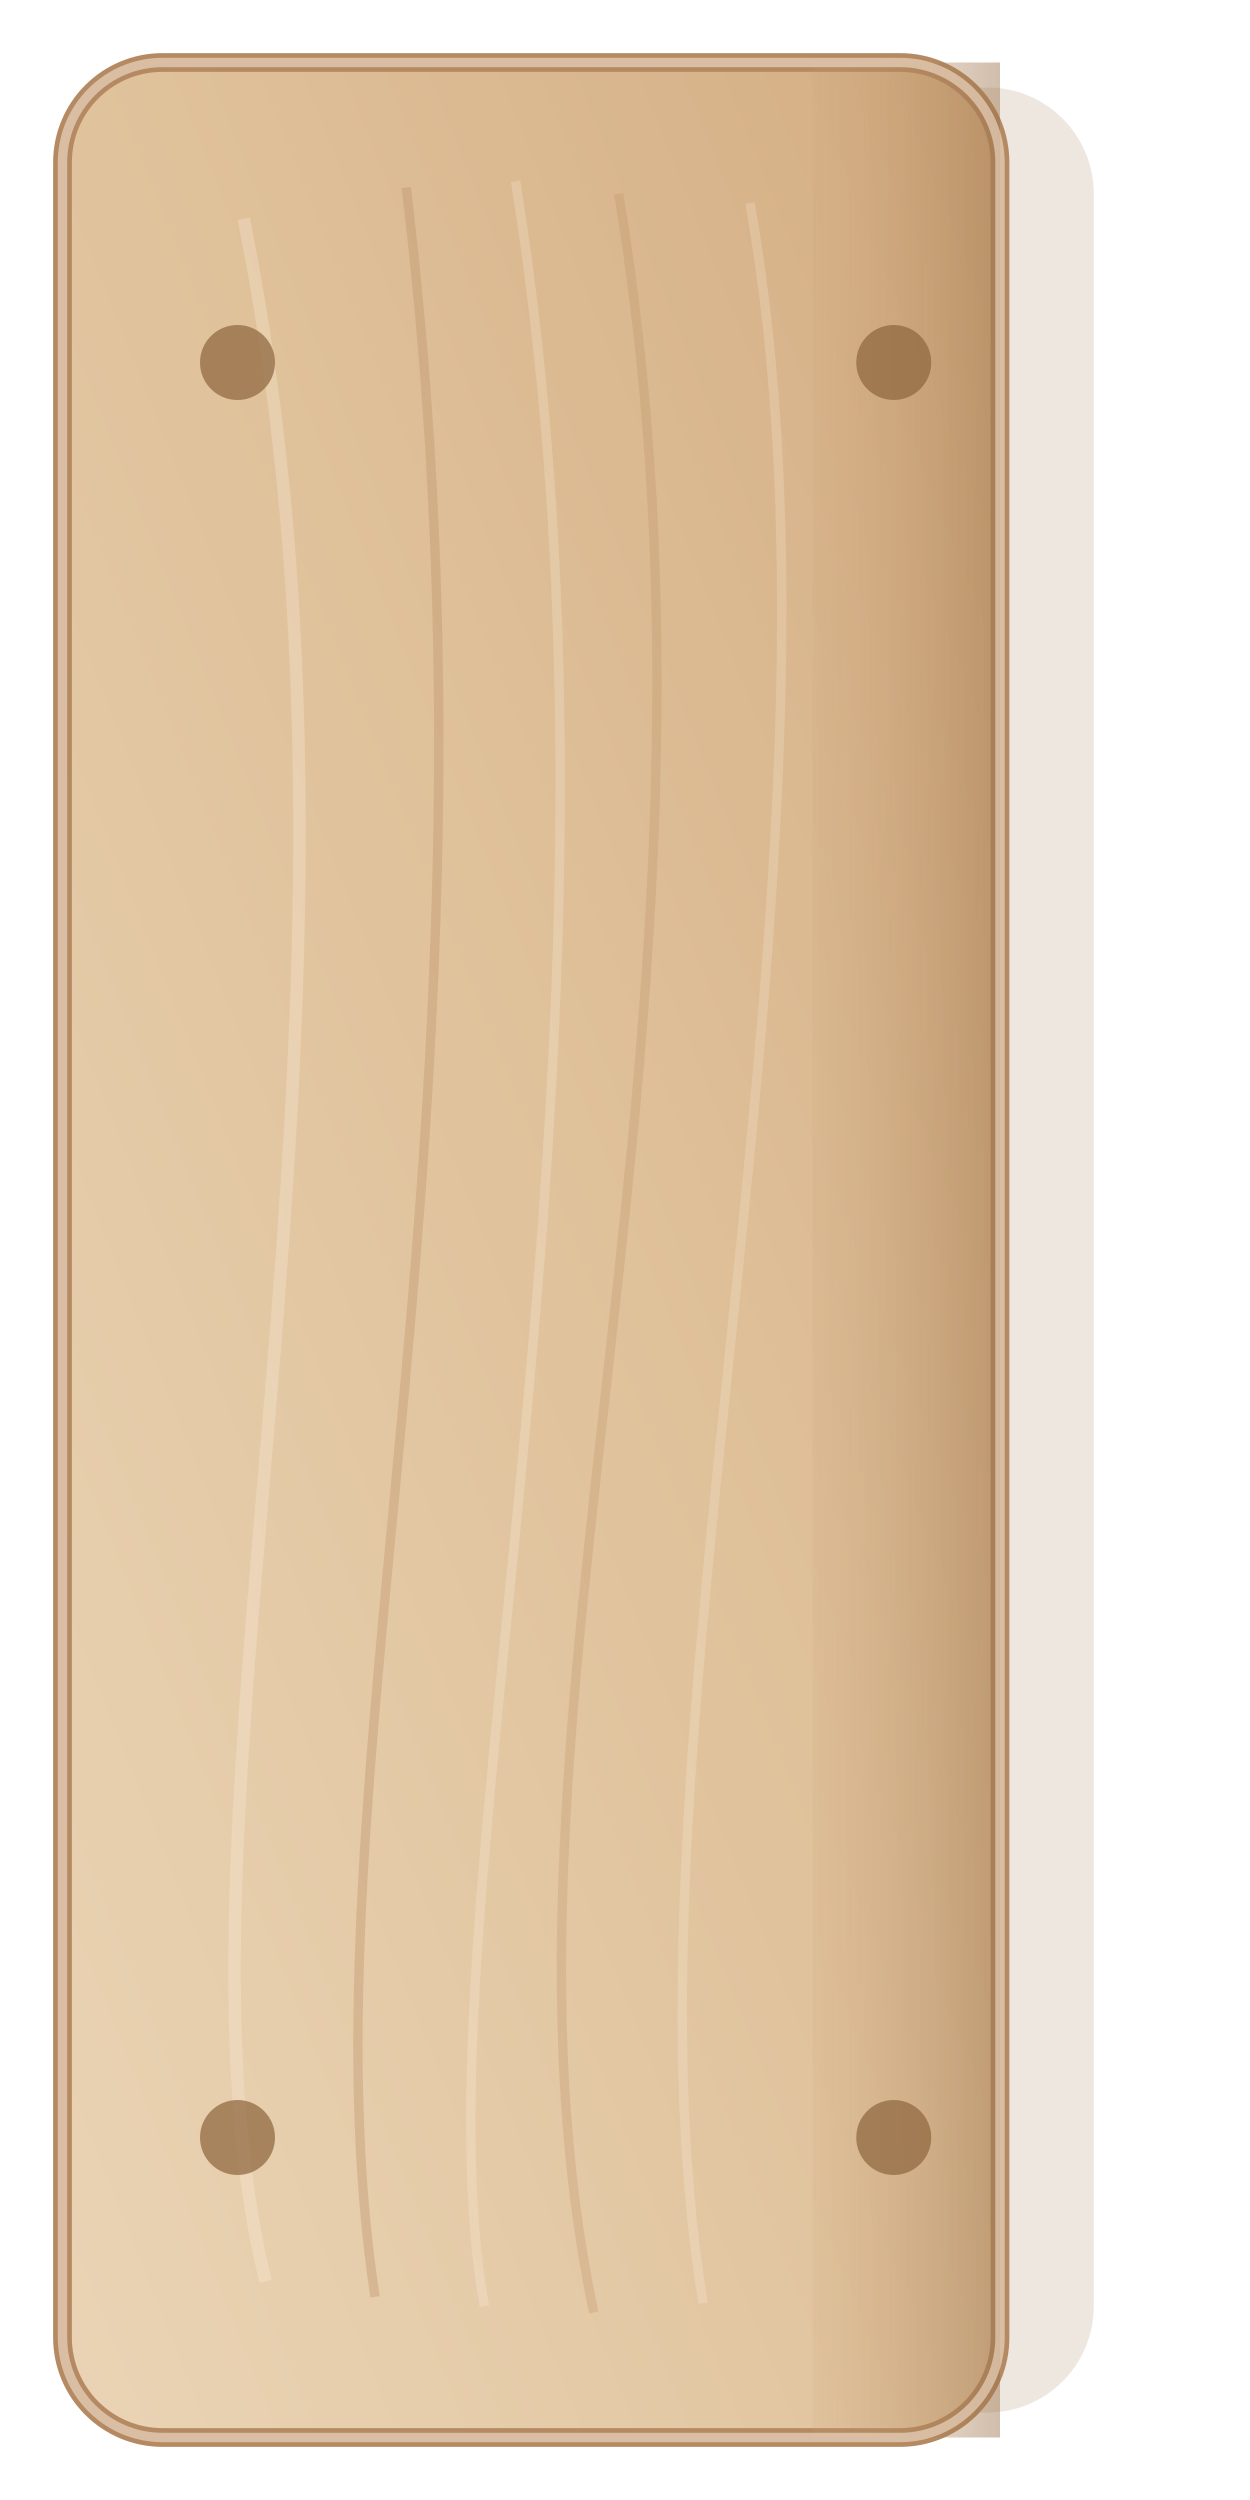
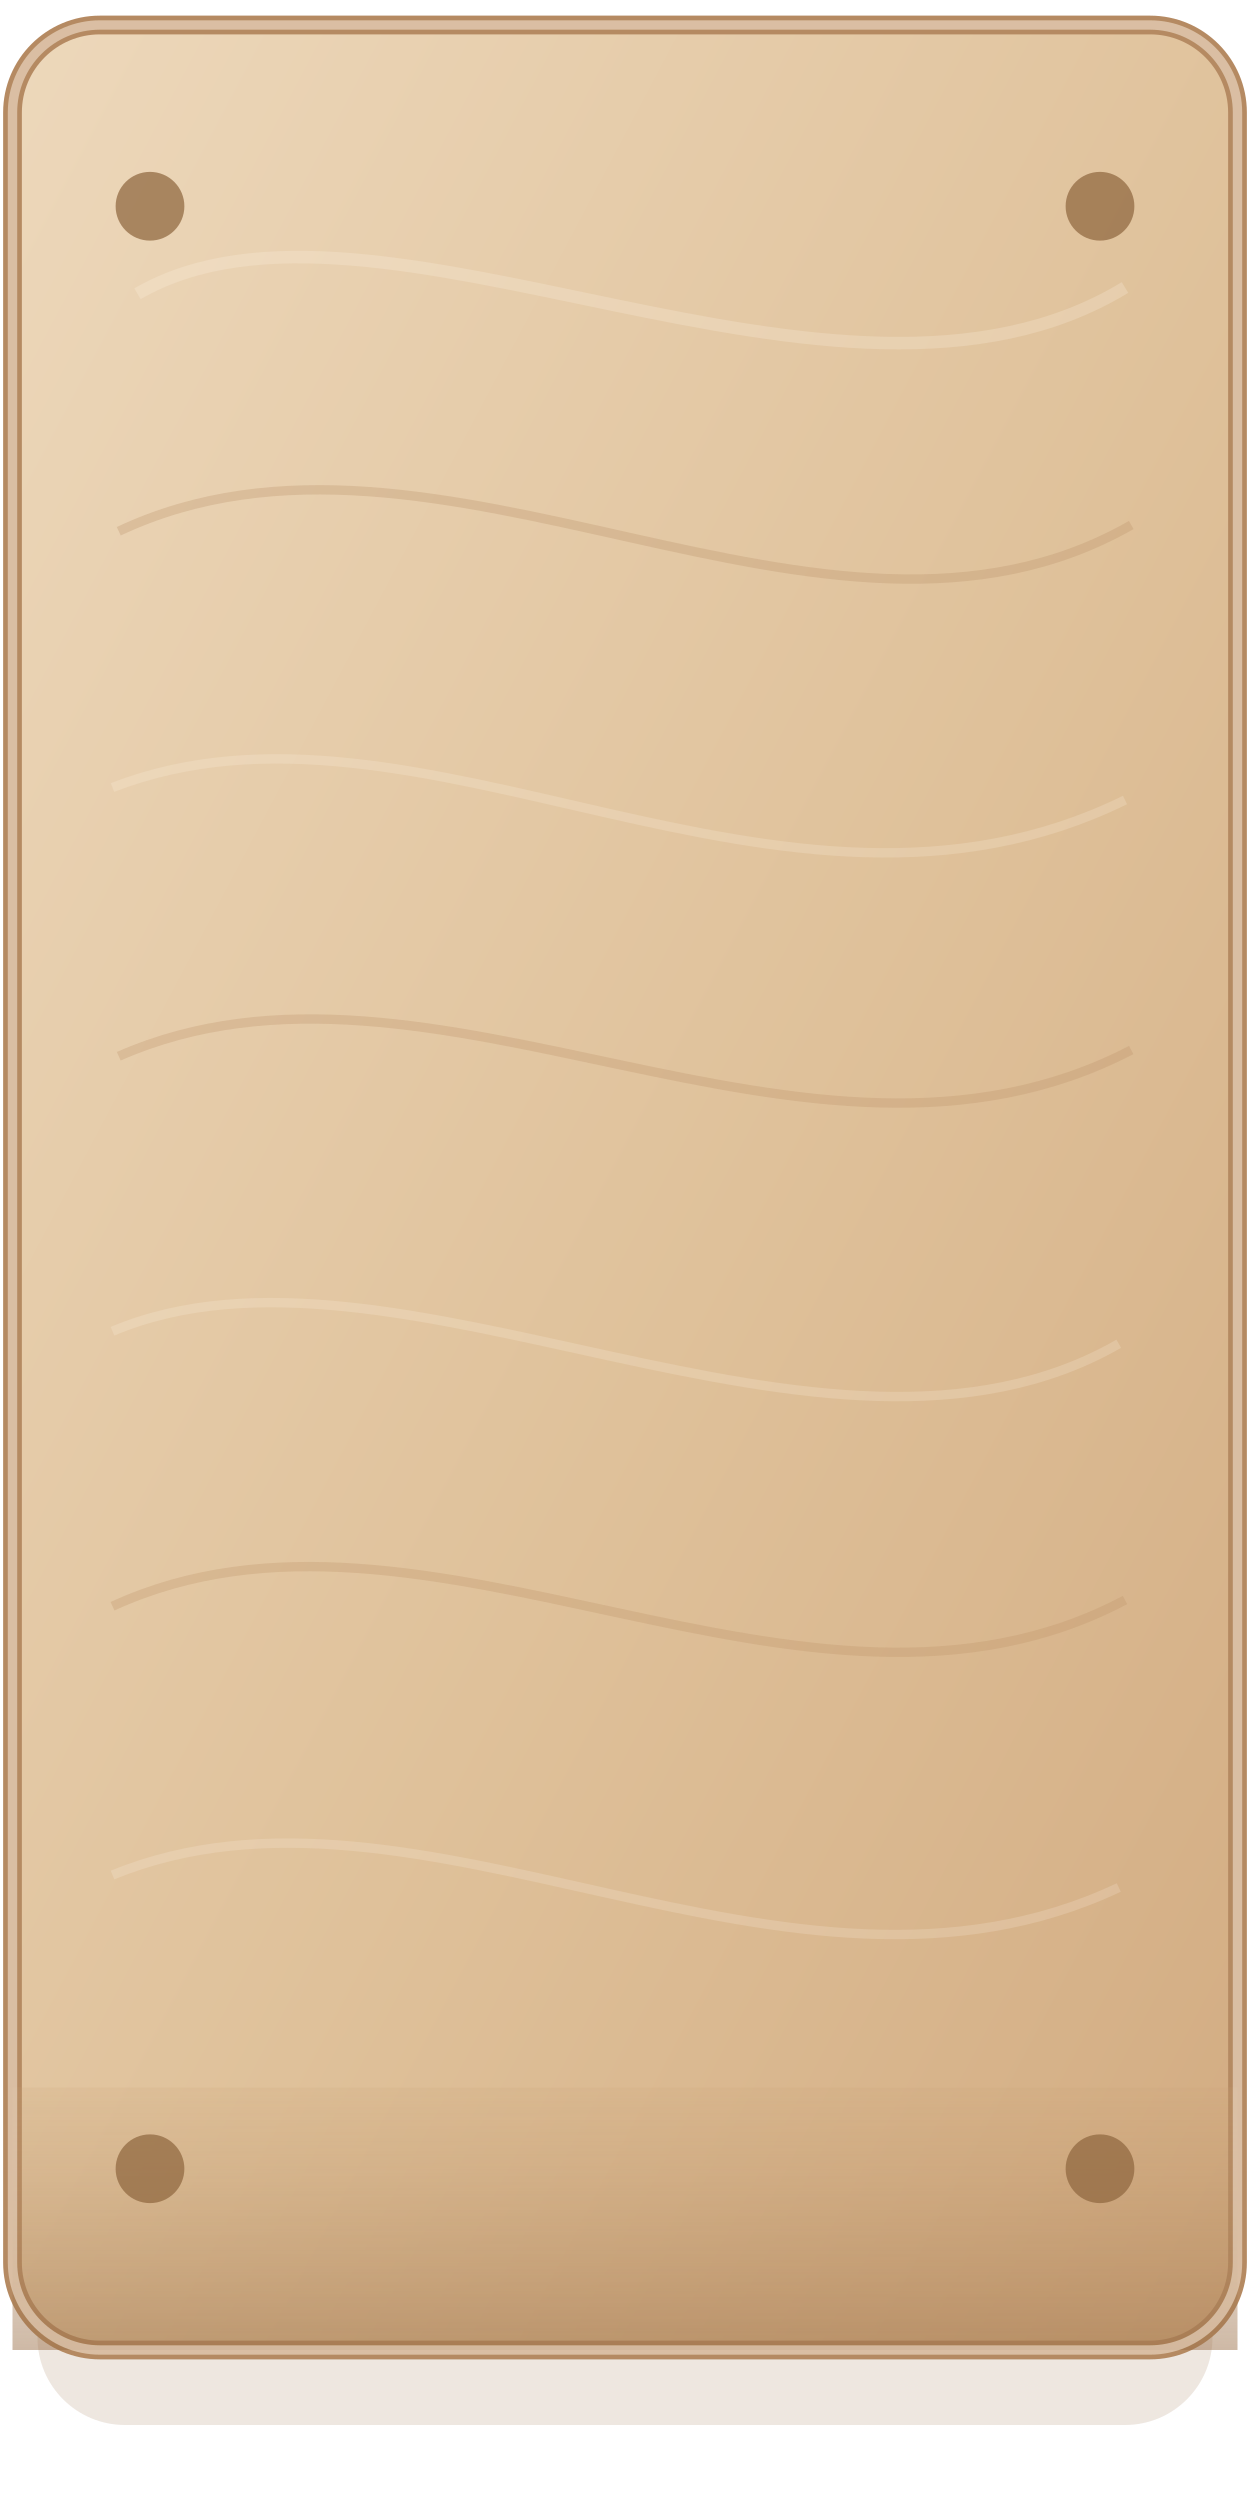
- <svg xmlns="http://www.w3.org/2000/svg" viewBox="0 0 400 800" role="img" aria-label="desk top view rotated 90 degrees">
+ <svg xmlns="http://www.w3.org/2000/svg" viewBox="0 0 400 800" role="img" aria-label="vertical school desk">
  <defs>
    <linearGradient id="wood" x1="0" y1="0" x2="1" y2="1">
-       <stop offset="0%" stop-color="#ead4b5" />
+       <stop offset="0%" stop-color="#edd8bb" />
      <stop offset="55%" stop-color="#dfc19a" />
-       <stop offset="100%" stop-color="#d4ad83" />
+       <stop offset="100%" stop-color="#d2ab81" />
    </linearGradient>
    <linearGradient id="edge" x1="0" y1="0" x2="0" y2="1">
-       <stop offset="0%" stop-color="#c59b71" stop-opacity="0.12" />
-       <stop offset="100%" stop-color="#996e45" stop-opacity="0.45" />
+       <stop offset="0%" stop-color="#c79f74" stop-opacity="0.15" />
+       <stop offset="100%" stop-color="#996d45" stop-opacity="0.48" />
    </linearGradient>
  </defs>
-   <g transform="matrix(0 -1 1 0 0 800)">
-     <rect x="28" y="42" width="744" height="308" rx="34" fill="#9f7a55" opacity="0.18" />
-     <rect x="20" y="20" width="760" height="300" rx="32" fill="url(#wood)" stroke="#b58a62" stroke-width="6" />
-     <rect x="20" y="260" width="760" height="60" rx="0" fill="url(#edge)" />
-     <path d="M70 85 C220 48, 470 130, 730 78" stroke="#fff6e8" stroke-opacity="0.25" stroke-width="4" fill="none" />
-     <path d="M65 120 C230 95, 440 166, 740 130" stroke="#b98f67" stroke-opacity="0.35" stroke-width="3" fill="none" />
-     <path d="M62 155 C190 132, 460 210, 742 165" stroke="#fff6e8" stroke-opacity="0.22" stroke-width="3" fill="none" />
-     <path d="M60 190 C250 150, 470 242, 738 198" stroke="#b98f67" stroke-opacity="0.28" stroke-width="3" fill="none" />
-     <path d="M63 225 C245 195, 520 278, 735 240" stroke="#fff6e8" stroke-opacity="0.2" stroke-width="3" fill="none" />
-     <circle cx="116" cy="76" r="12" fill="#8f673f" opacity="0.72" />
-     <circle cx="684" cy="76" r="12" fill="#8f673f" opacity="0.72" />
-     <circle cx="116" cy="286" r="12" fill="#8f673f" opacity="0.72" />
-     <circle cx="684" cy="286" r="12" fill="#8f673f" opacity="0.72" />
-     <rect x="20" y="20" width="760" height="300" rx="32" fill="none" stroke="#f7ead8" stroke-width="3" opacity="0.55" />
-   </g>
+   <rect x="12" y="28" width="376" height="748" rx="28" fill="#9f7a55" opacity="0.18" />
+   <rect x="4" y="8" width="392" height="744" rx="28" fill="url(#wood)" stroke="#b58a62" stroke-width="6" />
+   <rect x="4" y="668" width="392" height="84" rx="0" fill="url(#edge)" />
+   <path d="M44 94 C120 50, 268 148, 360 92" stroke="#fff6e8" stroke-opacity="0.22" stroke-width="4" fill="none" />
+   <path d="M38 170 C140 122, 264 224, 362 168" stroke="#b98f67" stroke-opacity="0.3" stroke-width="3" fill="none" />
+   <path d="M36 252 C134 214, 250 310, 360 256" stroke="#fff6e8" stroke-opacity="0.2" stroke-width="3" fill="none" />
+   <path d="M38 338 C138 294, 258 390, 362 336" stroke="#b98f67" stroke-opacity="0.27" stroke-width="3" fill="none" />
+   <path d="M36 426 C126 388, 264 484, 358 430" stroke="#fff6e8" stroke-opacity="0.2" stroke-width="3" fill="none" />
+   <path d="M36 514 C136 468, 258 566, 360 512" stroke="#b98f67" stroke-opacity="0.28" stroke-width="3" fill="none" />
+   <path d="M36 600 C134 560, 252 654, 358 604" stroke="#fff6e8" stroke-opacity="0.19" stroke-width="3" fill="none" />
+   <circle cx="48" cy="66" r="11" fill="#8f673f" opacity="0.72" />
+   <circle cx="352" cy="66" r="11" fill="#8f673f" opacity="0.72" />
+   <circle cx="48" cy="694" r="11" fill="#8f673f" opacity="0.72" />
+   <circle cx="352" cy="694" r="11" fill="#8f673f" opacity="0.72" />
+   <rect x="4" y="8" width="392" height="744" rx="28" fill="none" stroke="#f7ead8" stroke-width="3" opacity="0.55" />
</svg>
